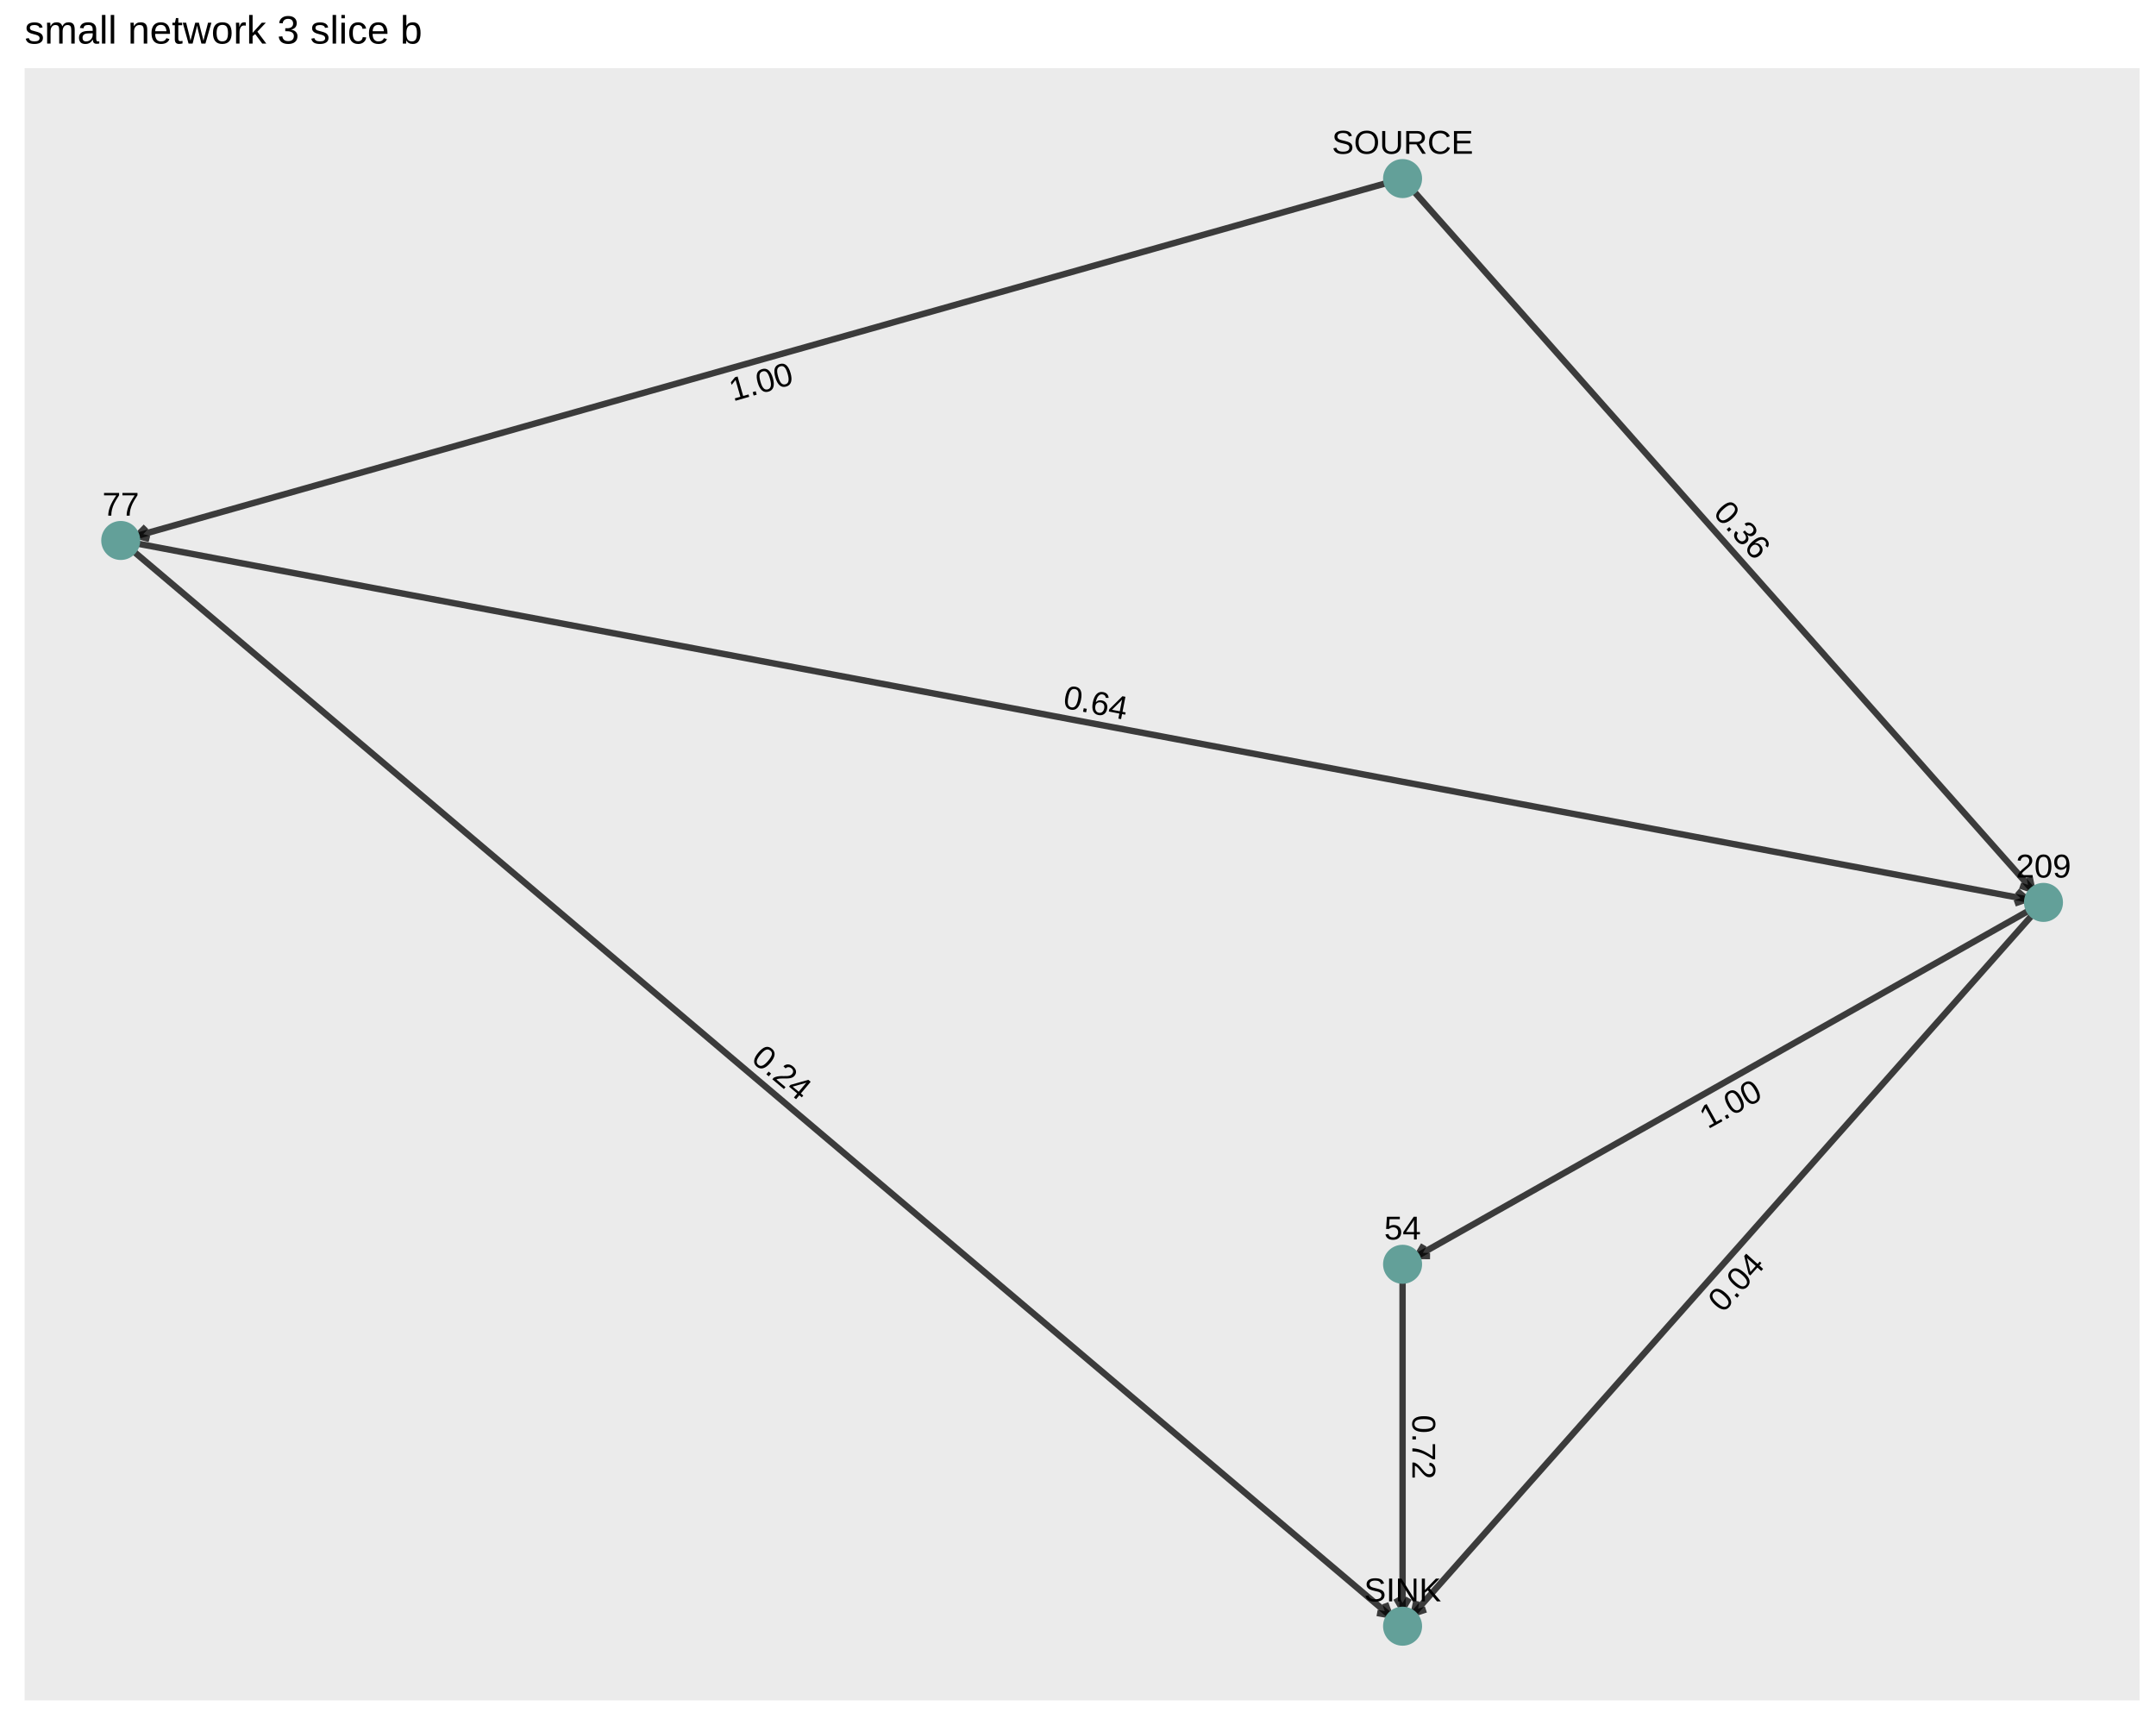
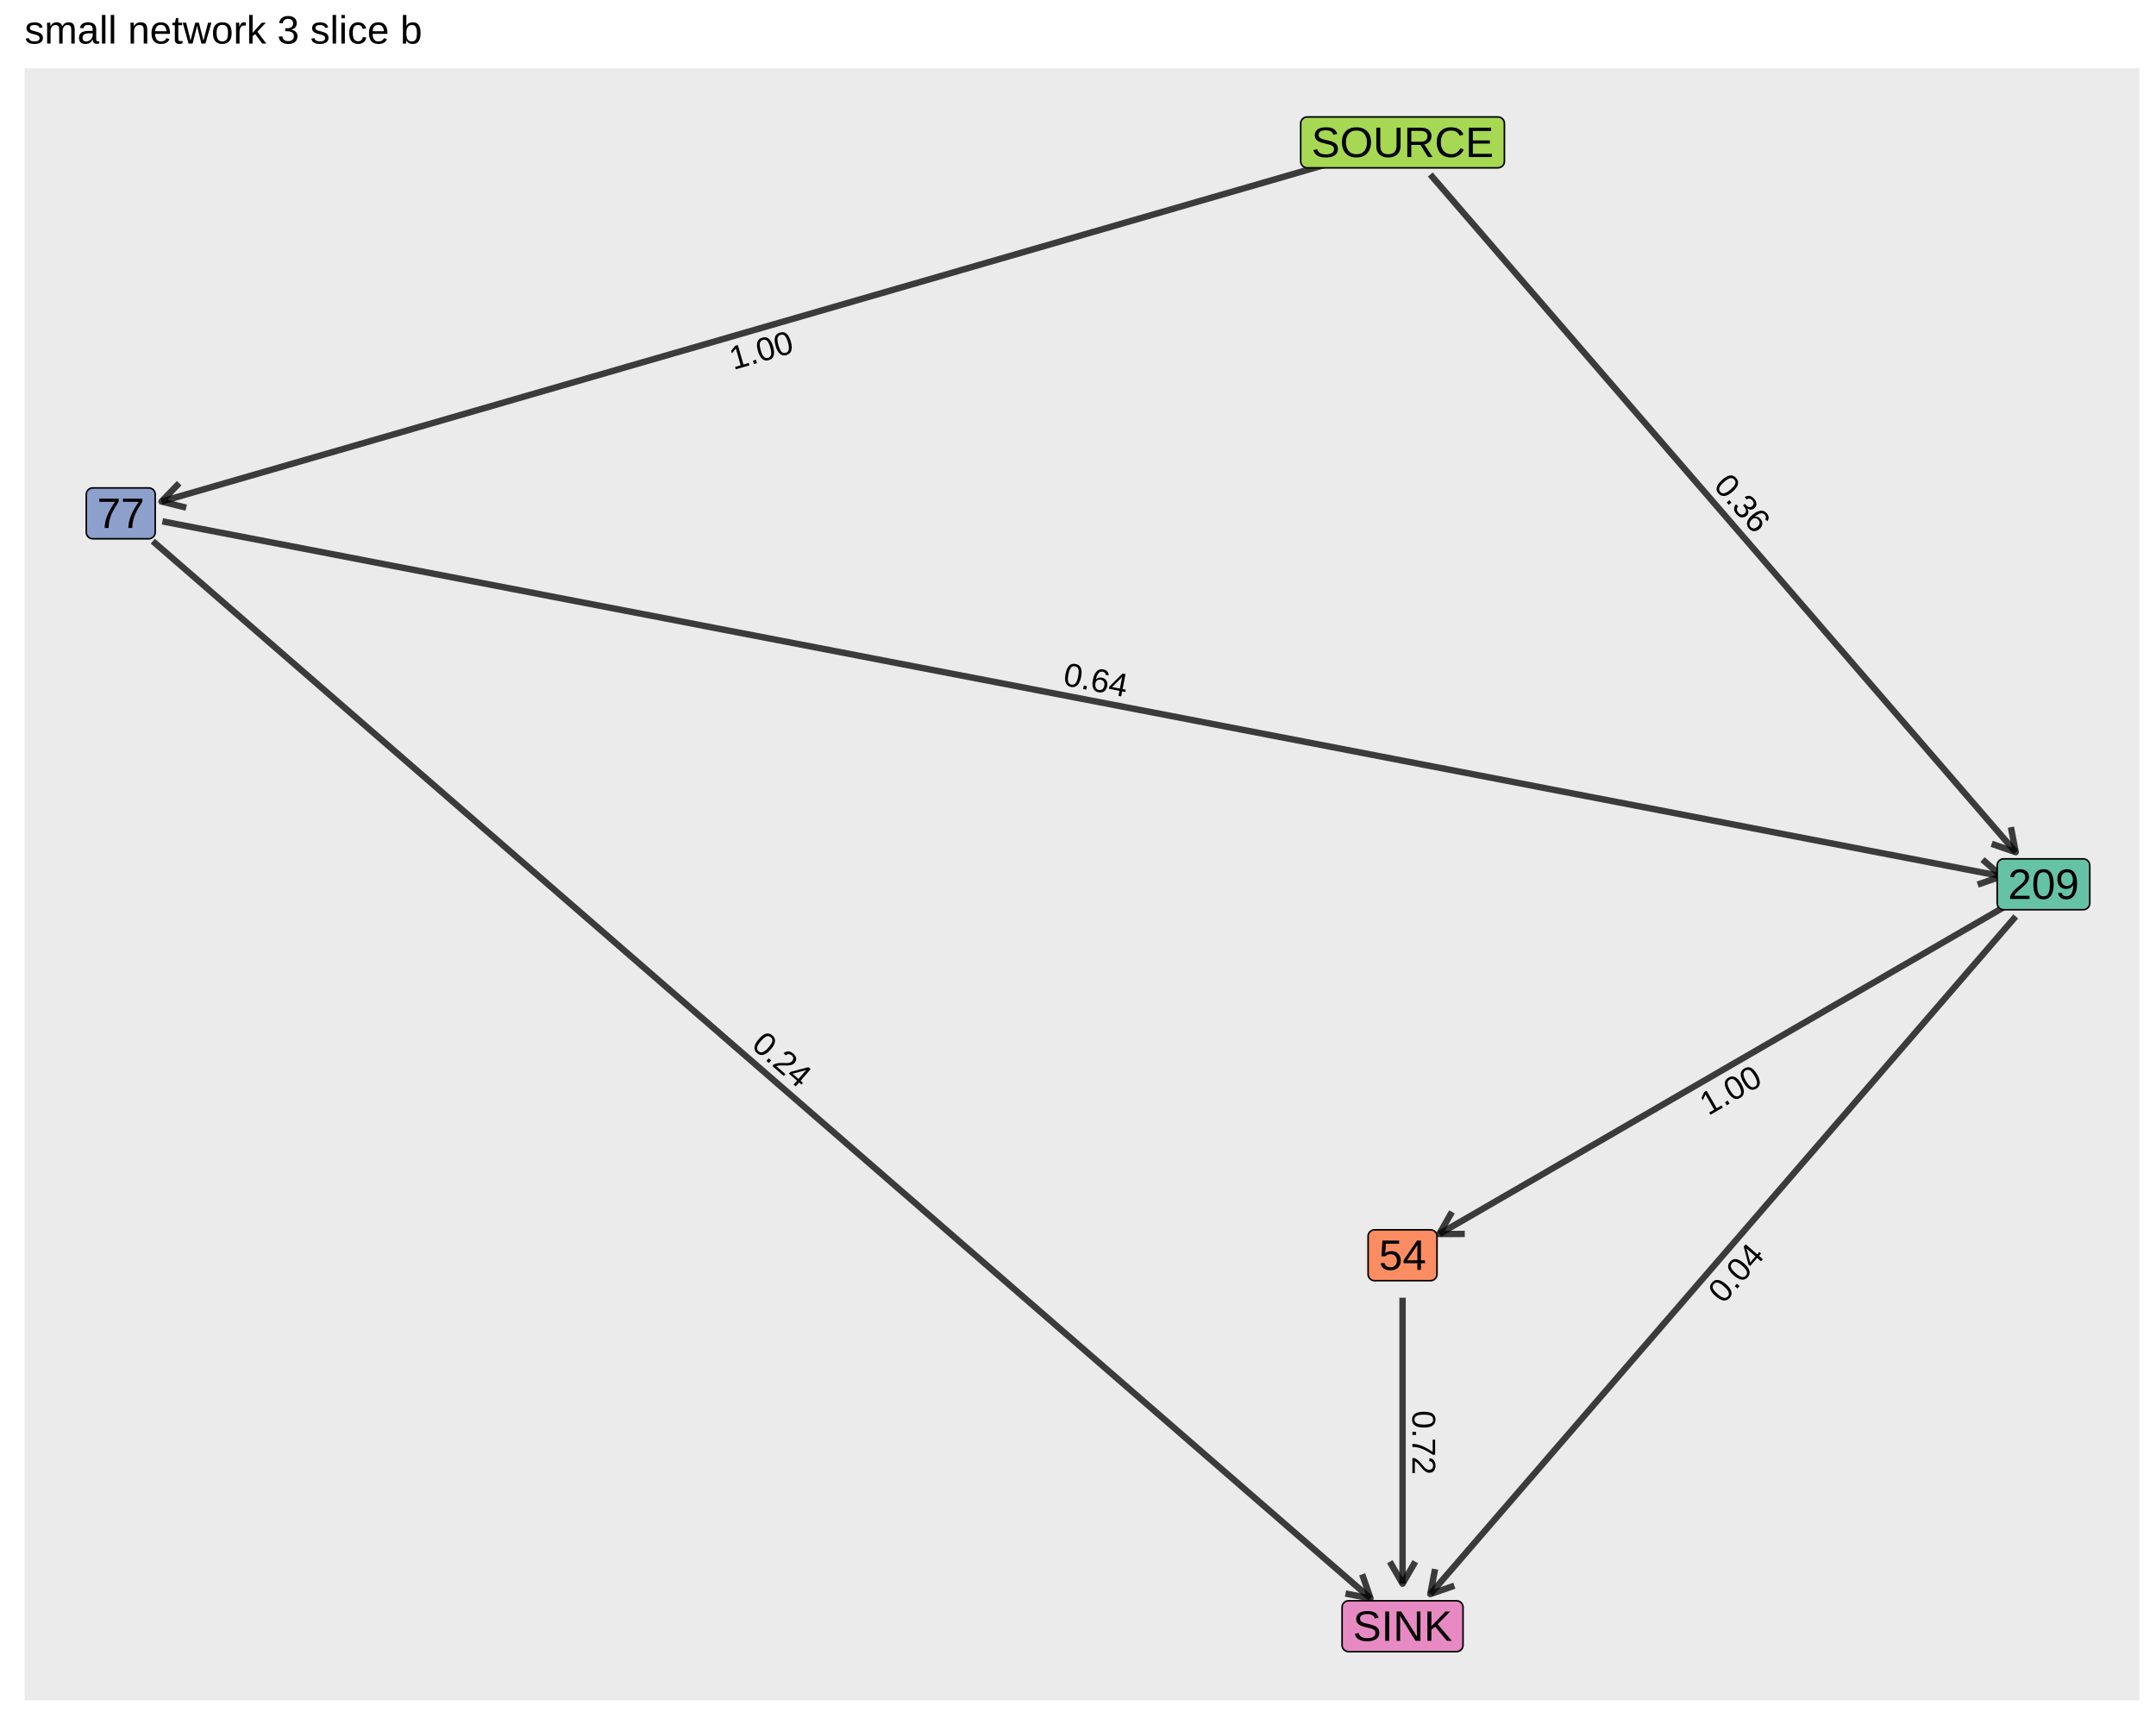
<svg xmlns="http://www.w3.org/2000/svg" viewBox="0 0 720.00 576.00">
  <defs>
    <style type="text/css">
    line, polyline, polygon, path, rect, circle {
      fill: none;
      stroke: #000000;
      stroke-linecap: round;
      stroke-linejoin: round;
      stroke-miterlimit: 10.00;
    }
  </style>
  </defs>
  <rect width="100%" height="100%" style="stroke: none; fill: #FFFFFF;" />
  <rect x="0.00" y="0.00" width="720.00" height="576.00" style="stroke-width: 1.07; stroke: #FFFFFF; fill: #FFFFFF;" />
  <defs>
    <clipPath id="cpOC4yMnw3MTQuNTJ8NTY3Ljc4fDIyLjc3">
      <rect x="8.22" y="22.77" width="706.30" height="545.01" />
    </clipPath>
  </defs>
  <rect x="8.22" y="22.77" width="706.30" height="545.01" style="stroke-width: 1.07; stroke: none; fill: #EBEBEB;" clip-path="url(#cpOC4yMnw3MTQuNTJ8NTY3Ljc4fDIyLjc3)" />
-   <polyline points="468.39,425.00 468.39,425.82 468.39,427.05 468.39,428.27 468.39,429.49 468.39,430.71 468.39,431.93 468.39,433.15 468.39,434.37 468.39,435.59 468.39,436.81 468.39,438.03 468.39,439.25 468.39,440.47 468.39,441.69 468.39,442.91 468.39,444.13 468.39,445.36 468.39,446.58 468.39,447.80 468.39,449.02 468.39,450.24 468.39,451.46 468.39,452.68 468.39,453.90 468.39,455.12 468.39,456.34 468.39,457.56 468.39,458.78 468.39,460.00 468.39,461.22 468.39,462.44 468.39,463.67 468.39,464.89 468.39,466.11 468.39,467.33 468.39,468.55 468.39,469.77 468.39,470.99 468.39,472.21 468.39,473.43 468.39,474.65 468.39,475.87 468.39,477.09 468.39,478.31 468.39,479.53 468.39,480.75 468.39,481.98 468.39,483.20 468.39,484.42 468.39,485.64 468.39,486.86 468.39,488.08 468.39,489.30 468.39,490.52 468.39,491.74 468.39,492.96 468.39,494.18 468.39,495.40 468.39,496.62 468.39,497.84 468.39,499.06 468.39,500.28 468.39,501.51 468.39,502.73 468.39,503.95 468.39,505.17 468.39,506.39 468.39,507.61 468.39,508.83 468.39,510.05 468.39,511.27 468.39,512.49 468.39,513.71 468.39,514.93 468.39,516.15 468.39,517.37 468.39,518.59 468.39,519.82 468.39,521.04 468.39,522.26 468.39,523.48 468.39,524.70 468.39,525.92 468.39,527.14 468.39,528.36 468.39,529.58 468.39,530.80 468.39,532.02 468.39,533.24 468.39,534.46 468.39,535.68 468.39,536.90 468.39,537.34 " style="stroke-width: 2.13; stroke: #000000; stroke-opacity: 0.75; stroke-linecap: butt;" clip-path="url(#cpOC4yMnw3MTQuNTJ8NTY3Ljc4fDIyLjc3)" />
-   <polyline points="466.26,533.66 468.39,537.34 470.51,533.66 " style="stroke-width: 2.13; stroke: #000000; stroke-opacity: 0.75; stroke-linecap: butt;" clip-path="url(#cpOC4yMnw3MTQuNTJ8NTY3Ljc4fDIyLjc3)" />
-   <polyline points="43.11,181.00 46.81,181.69 53.30,182.91 59.78,184.14 66.27,185.36 72.75,186.58 79.24,187.80 85.72,189.02 92.21,190.24 98.70,191.46 105.18,192.68 111.67,193.90 118.15,195.12 124.64,196.34 131.12,197.56 137.61,198.78 144.10,200.00 150.58,201.22 157.07,202.45 163.55,203.67 170.04,204.89 176.53,206.11 183.01,207.33 189.50,208.55 195.98,209.77 202.47,210.99 208.95,212.21 215.44,213.43 221.93,214.65 228.41,215.87 234.90,217.09 241.38,218.31 247.87,219.53 254.35,220.76 260.84,221.98 267.33,223.20 273.81,224.42 280.30,225.64 286.78,226.86 293.27,228.08 299.75,229.30 306.24,230.52 312.73,231.74 319.21,232.96 325.70,234.18 332.18,235.40 338.67,236.62 345.16,237.84 351.64,239.07 358.13,240.29 364.61,241.51 371.10,242.73 377.58,243.95 384.07,245.17 390.56,246.39 397.04,247.61 403.53,248.83 410.01,250.05 416.50,251.27 422.98,252.49 429.47,253.71 435.96,254.93 442.44,256.15 448.93,257.37 455.41,258.60 461.90,259.82 468.39,261.04 474.87,262.26 481.36,263.48 487.84,264.70 494.33,265.92 500.81,267.14 507.30,268.36 513.79,269.58 520.27,270.80 526.76,272.02 533.24,273.24 539.73,274.46 546.21,275.68 552.70,276.91 559.19,278.13 565.67,279.35 572.16,280.57 578.64,281.79 585.13,283.01 591.62,284.23 598.10,285.45 604.59,286.67 611.07,287.89 617.56,289.11 624.04,290.33 630.53,291.55 637.02,292.77 643.50,293.99 649.99,295.22 656.47,296.44 662.96,297.66 669.44,298.88 675.93,300.10 676.84,300.27 " style="stroke-width: 2.13; stroke: #000000; stroke-opacity: 0.75; stroke-linecap: butt;" clip-path="url(#cpOC4yMnw3MTQuNTJ8NTY3Ljc4fDIyLjc3)" />
-   <polyline points="672.83,301.68 676.84,300.27 673.62,297.50 " style="stroke-width: 2.13; stroke: #000000; stroke-opacity: 0.75; stroke-linecap: butt;" clip-path="url(#cpOC4yMnw3MTQuNTJ8NTY3Ljc4fDIyLjc3)" />
-   <polyline points="42.49,182.31 44.65,184.14 48.97,187.80 53.30,191.46 57.62,195.12 61.94,198.78 66.27,202.45 70.59,206.11 74.91,209.77 79.24,213.43 83.56,217.09 87.89,220.76 92.21,224.42 96.53,228.08 100.86,231.74 105.18,235.40 109.51,239.07 113.83,242.73 118.15,246.39 122.48,250.05 126.80,253.71 131.12,257.37 135.45,261.04 139.77,264.70 144.10,268.36 148.42,272.02 152.74,275.68 157.07,279.35 161.39,283.01 165.72,286.67 170.04,290.33 174.36,293.99 178.69,297.66 183.01,301.32 187.33,304.98 191.66,308.64 195.98,312.30 200.31,315.97 204.63,319.63 208.95,323.29 213.28,326.95 217.60,330.61 221.93,334.28 226.25,337.94 230.57,341.60 234.90,345.26 239.22,348.92 243.54,352.59 247.87,356.25 252.19,359.91 256.52,363.57 260.84,367.23 265.16,370.90 269.49,374.56 273.81,378.22 278.14,381.88 282.46,385.54 286.78,389.21 291.11,392.87 295.43,396.53 299.75,400.19 304.08,403.85 308.40,407.52 312.73,411.18 317.05,414.84 321.37,418.50 325.70,422.16 330.02,425.82 334.35,429.49 338.67,433.15 342.99,436.81 347.32,440.47 351.64,444.13 355.97,447.80 360.29,451.46 364.61,455.12 368.94,458.78 373.26,462.44 377.58,466.11 381.91,469.77 386.23,473.43 390.56,477.09 394.88,480.75 399.20,484.42 403.53,488.08 407.85,491.74 412.18,495.40 416.50,499.06 420.82,502.73 425.15,506.39 429.47,510.05 433.79,513.71 438.12,517.37 442.44,521.04 446.77,524.70 451.09,528.36 455.41,532.02 459.74,535.68 464.06,539.34 " style="stroke-width: 2.13; stroke: #000000; stroke-opacity: 0.75; stroke-linecap: butt;" clip-path="url(#cpOC4yMnw3MTQuNTJ8NTY3Ljc4fDIyLjc3)" />
-   <polyline points="459.88,538.59 464.06,539.34 462.62,535.34 " style="stroke-width: 2.13; stroke: #000000; stroke-opacity: 0.75; stroke-linecap: butt;" clip-path="url(#cpOC4yMnw3MTQuNTJ8NTY3Ljc4fDIyLjc3)" />
-   <polyline points="679.95,302.71 678.09,303.76 675.93,304.98 673.77,306.20 671.61,307.42 669.44,308.64 667.28,309.86 665.12,311.08 662.96,312.30 660.80,313.52 658.63,314.75 656.47,315.97 654.31,317.19 652.15,318.41 649.99,319.63 647.83,320.85 645.66,322.07 643.50,323.29 641.34,324.51 639.18,325.73 637.02,326.95 634.85,328.17 632.69,329.39 630.53,330.61 628.37,331.83 626.21,333.06 624.04,334.28 621.88,335.50 619.72,336.72 617.56,337.94 615.40,339.16 613.23,340.38 611.07,341.60 608.91,342.82 606.75,344.04 604.59,345.26 602.42,346.48 600.26,347.70 598.10,348.92 595.94,350.14 593.78,351.37 591.62,352.59 589.45,353.81 587.29,355.03 585.13,356.25 582.97,357.47 580.81,358.69 578.64,359.91 576.48,361.13 574.32,362.35 572.16,363.57 570.00,364.79 567.83,366.01 565.67,367.23 563.51,368.45 561.35,369.67 559.19,370.90 557.02,372.12 554.86,373.34 552.70,374.56 550.54,375.78 548.38,377.00 546.21,378.22 544.05,379.44 541.89,380.66 539.73,381.88 537.57,383.10 535.40,384.32 533.24,385.54 531.08,386.76 528.92,387.98 526.76,389.21 524.60,390.43 522.43,391.65 520.27,392.87 518.11,394.09 515.95,395.31 513.79,396.53 511.62,397.75 509.46,398.97 507.30,400.19 505.14,401.41 502.98,402.63 500.81,403.85 498.65,405.07 496.49,406.29 494.33,407.52 492.17,408.74 490.00,409.96 487.84,411.18 485.68,412.40 483.52,413.62 481.36,414.84 479.19,416.06 477.03,417.28 474.87,418.50 473.32,419.38 " style="stroke-width: 2.13; stroke: #000000; stroke-opacity: 0.75; stroke-linecap: butt;" clip-path="url(#cpOC4yMnw3MTQuNTJ8NTY3Ljc4fDIyLjc3)" />
-   <polyline points="475.48,415.71 473.32,419.38 477.57,419.42 " style="stroke-width: 2.13; stroke: #000000; stroke-opacity: 0.75; stroke-linecap: butt;" clip-path="url(#cpOC4yMnw3MTQuNTJ8NTY3Ljc4fDIyLjc3)" />
-   <polyline points="680.54,303.44 680.25,303.76 678.09,306.20 675.93,308.64 673.77,311.08 671.61,313.52 669.44,315.97 667.28,318.41 665.12,320.85 662.96,323.29 660.80,325.73 658.63,328.17 656.47,330.61 654.31,333.06 652.15,335.50 649.99,337.94 647.83,340.38 645.66,342.82 643.50,345.26 641.34,347.70 639.18,350.14 637.02,352.59 634.85,355.03 632.69,357.47 630.53,359.91 628.37,362.35 626.21,364.79 624.04,367.23 621.88,369.67 619.72,372.12 617.56,374.56 615.40,377.00 613.23,379.44 611.07,381.88 608.91,384.32 606.75,386.76 604.59,389.21 602.42,391.65 600.26,394.09 598.10,396.53 595.94,398.97 593.78,401.41 591.62,403.85 589.45,406.29 587.29,408.74 585.13,411.18 582.97,413.62 580.81,416.06 578.64,418.50 576.48,420.94 574.32,423.38 572.16,425.82 570.00,428.27 567.83,430.71 565.67,433.15 563.51,435.59 561.35,438.03 559.19,440.47 557.02,442.91 554.86,445.36 552.70,447.80 550.54,450.24 548.38,452.68 546.21,455.12 544.05,457.56 541.89,460.00 539.73,462.44 537.57,464.89 535.40,467.33 533.24,469.77 531.08,472.21 528.92,474.65 526.76,477.09 524.60,479.53 522.43,481.98 520.27,484.42 518.11,486.86 515.95,489.30 513.79,491.74 511.62,494.18 509.46,496.62 507.30,499.06 505.14,501.51 502.98,503.95 500.81,506.39 498.65,508.83 496.49,511.27 494.33,513.71 492.17,516.15 490.00,518.59 487.84,521.04 485.68,523.48 483.52,525.92 481.36,528.36 479.19,530.80 477.03,533.24 474.87,535.68 472.71,538.13 472.14,538.76 " style="stroke-width: 2.13; stroke: #000000; stroke-opacity: 0.75; stroke-linecap: butt;" clip-path="url(#cpOC4yMnw3MTQuNTJ8NTY3Ljc4fDIyLjc3)" />
-   <polyline points="472.99,534.60 472.14,538.76 476.18,537.42 " style="stroke-width: 2.13; stroke: #000000; stroke-opacity: 0.75; stroke-linecap: butt;" clip-path="url(#cpOC4yMnw3MTQuNTJ8NTY3Ljc4fDIyLjc3)" />
-   <polyline points="465.66,60.40 464.06,60.85 459.74,62.07 455.41,63.29 451.09,64.51 446.77,65.73 442.44,66.95 438.12,68.17 433.79,69.39 429.47,70.61 425.15,71.84 420.82,73.06 416.50,74.28 412.18,75.50 407.85,76.72 403.53,77.94 399.20,79.16 394.88,80.38 390.56,81.60 386.23,82.82 381.91,84.04 377.58,85.26 373.26,86.48 368.94,87.70 364.61,88.92 360.29,90.15 355.97,91.37 351.64,92.59 347.32,93.81 342.99,95.03 338.67,96.25 334.35,97.47 330.02,98.69 325.70,99.91 321.37,101.13 317.05,102.35 312.73,103.57 308.40,104.79 304.08,106.01 299.75,107.23 295.43,108.46 291.11,109.68 286.78,110.90 282.46,112.12 278.14,113.34 273.81,114.56 269.49,115.78 265.16,117.00 260.84,118.22 256.52,119.44 252.19,120.66 247.87,121.88 243.54,123.10 239.22,124.32 234.90,125.54 230.57,126.76 226.25,127.99 221.93,129.21 217.60,130.43 213.28,131.65 208.95,132.87 204.63,134.09 200.31,135.31 195.98,136.53 191.66,137.75 187.33,138.97 183.01,140.19 178.69,141.41 174.36,142.63 170.04,143.85 165.72,145.07 161.39,146.30 157.07,147.52 152.74,148.74 148.42,149.96 144.10,151.18 139.77,152.40 135.45,153.62 131.12,154.84 126.80,156.06 122.48,157.28 118.15,158.50 113.83,159.72 109.51,160.94 105.18,162.16 100.86,163.38 96.53,164.61 92.21,165.83 87.89,167.05 83.56,168.27 79.24,169.49 74.91,170.71 70.59,171.93 66.27,173.15 61.94,174.37 57.62,175.59 53.30,176.81 48.97,178.03 45.78,178.93 " style="stroke-width: 2.13; stroke: #000000; stroke-opacity: 0.75; stroke-linecap: butt;" clip-path="url(#cpOC4yMnw3MTQuNTJ8NTY3Ljc4fDIyLjc3)" />
-   <polyline points="48.75,175.89 45.78,178.93 49.90,179.98 " style="stroke-width: 2.13; stroke: #000000; stroke-opacity: 0.75; stroke-linecap: butt;" clip-path="url(#cpOC4yMnw3MTQuNTJ8NTY3Ljc4fDIyLjc3)" />
-   <polyline points="470.26,61.75 470.55,62.07 472.71,64.51 474.87,66.95 477.03,69.39 479.19,71.84 481.36,74.28 483.52,76.72 485.68,79.16 487.84,81.60 490.00,84.04 492.17,86.48 494.33,88.92 496.49,91.37 498.65,93.81 500.81,96.25 502.98,98.69 505.14,101.13 507.30,103.57 509.46,106.01 511.62,108.46 513.79,110.90 515.95,113.34 518.11,115.78 520.27,118.22 522.43,120.66 524.60,123.10 526.76,125.54 528.92,127.99 531.08,130.43 533.24,132.87 535.40,135.31 537.57,137.75 539.73,140.19 541.89,142.63 544.05,145.07 546.21,147.52 548.38,149.96 550.54,152.40 552.70,154.84 554.86,157.28 557.02,159.72 559.19,162.16 561.35,164.61 563.51,167.05 565.67,169.49 567.83,171.93 570.00,174.37 572.16,176.81 574.32,179.25 576.48,181.69 578.64,184.14 580.81,186.58 582.97,189.02 585.13,191.46 587.29,193.90 589.45,196.34 591.62,198.78 593.78,201.22 595.94,203.67 598.10,206.11 600.26,208.55 602.42,210.99 604.59,213.43 606.75,215.87 608.91,218.31 611.07,220.76 613.23,223.20 615.40,225.64 617.56,228.08 619.72,230.52 621.88,232.96 624.04,235.40 626.21,237.84 628.37,240.29 630.53,242.73 632.69,245.17 634.85,247.61 637.02,250.05 639.18,252.49 641.34,254.93 643.50,257.37 645.66,259.82 647.83,262.26 649.99,264.70 652.15,267.14 654.31,269.58 656.47,272.02 658.63,274.46 660.80,276.91 662.96,279.35 665.12,281.79 667.28,284.23 669.44,286.67 671.61,289.11 673.77,291.55 675.93,293.99 678.09,296.44 678.66,297.07 " style="stroke-width: 2.13; stroke: #000000; stroke-opacity: 0.75; stroke-linecap: butt;" clip-path="url(#cpOC4yMnw3MTQuNTJ8NTY3Ljc4fDIyLjc3)" />
-   <polyline points="674.62,295.73 678.66,297.07 677.81,292.91 " style="stroke-width: 2.13; stroke: #000000; stroke-opacity: 0.75; stroke-linecap: butt;" clip-path="url(#cpOC4yMnw3MTQuNTJ8NTY3Ljc4fDIyLjc3)" />
+   <polyline points="468.39,433.32 468.39,434.16 468.39,435.41 468.39,436.66 468.39,437.91 468.39,439.16 468.39,440.41 468.39,441.66 468.39,442.91 468.39,444.17 468.39,445.42 468.39,446.67 468.39,447.92 468.39,449.17 468.39,450.42 468.39,451.67 468.39,452.92 468.39,454.17 468.39,455.43 468.39,456.68 468.39,457.93 468.39,459.18 468.39,460.43 468.39,461.68 468.39,462.93 468.39,464.18 468.39,465.44 468.39,466.69 468.39,467.94 468.39,469.19 468.39,470.44 468.39,471.69 468.39,472.94 468.39,474.19 468.39,475.44 468.39,476.70 468.39,477.95 468.39,479.20 468.39,480.45 468.39,481.70 468.39,482.95 468.39,484.20 468.39,485.45 468.39,486.71 468.39,487.96 468.39,489.21 468.39,490.46 468.39,491.71 468.39,492.96 468.39,494.21 468.39,495.46 468.39,496.71 468.39,497.97 468.39,499.22 468.39,500.47 468.39,501.72 468.39,502.97 468.39,504.22 468.39,505.47 468.39,506.72 468.39,507.97 468.39,509.23 468.39,510.48 468.39,511.73 468.39,512.98 468.39,514.23 468.39,515.48 468.39,516.73 468.39,517.98 468.39,519.24 468.39,520.49 468.39,521.74 468.39,522.99 468.39,524.24 468.39,525.49 468.39,526.74 468.39,527.99 468.39,528.83 " style="stroke-width: 2.13; stroke: #000000; stroke-opacity: 0.75; stroke-linecap: butt;" clip-path="url(#cpOC4yMnw3MTQuNTJ8NTY3Ljc4fDIyLjc3)" />
+   <polyline points="464.13,521.47 468.39,528.83 472.64,521.47 " style="stroke-width: 2.13; stroke: #000000; stroke-opacity: 0.75; stroke-linecap: butt;" clip-path="url(#cpOC4yMnw3MTQuNTJ8NTY3Ljc4fDIyLjc3)" />
+   <polyline points="54.24,174.09 59.78,175.16 66.27,176.42 72.75,177.67 79.24,178.92 85.72,180.17 92.21,181.42 98.70,182.67 105.18,183.92 111.67,185.17 118.15,186.42 124.64,187.68 131.12,188.93 137.61,190.18 144.10,191.43 150.58,192.68 157.07,193.93 163.55,195.18 170.04,196.43 176.53,197.68 183.01,198.94 189.50,200.19 195.98,201.44 202.47,202.69 208.95,203.94 215.44,205.19 221.93,206.44 228.41,207.69 234.90,208.95 241.38,210.20 247.87,211.45 254.35,212.70 260.84,213.95 267.33,215.20 273.81,216.45 280.30,217.70 286.78,218.95 293.27,220.21 299.75,221.46 306.24,222.71 312.73,223.96 319.21,225.21 325.70,226.46 332.18,227.71 338.67,228.96 345.16,230.22 351.64,231.47 358.13,232.72 364.61,233.97 371.10,235.22 377.58,236.47 384.07,237.72 390.56,238.97 397.04,240.22 403.53,241.48 410.01,242.73 416.50,243.98 422.98,245.23 429.47,246.48 435.96,247.73 442.44,248.98 448.93,250.23 455.41,251.49 461.90,252.74 468.39,253.99 474.87,255.24 481.36,256.49 487.84,257.74 494.33,258.99 500.81,260.24 507.30,261.49 513.79,262.75 520.27,264.00 526.76,265.25 533.24,266.50 539.73,267.75 546.21,269.00 552.70,270.25 559.19,271.50 565.67,272.76 572.16,274.01 578.64,275.26 585.13,276.51 591.62,277.76 598.10,279.01 604.59,280.26 611.07,281.51 617.56,282.76 624.04,284.02 630.53,285.27 637.02,286.52 643.50,287.77 649.99,289.02 656.47,290.27 662.96,291.52 668.50,292.59 " style="stroke-width: 2.13; stroke: #000000; stroke-opacity: 0.75; stroke-linecap: butt;" clip-path="url(#cpOC4yMnw3MTQuNTJ8NTY3Ljc4fDIyLjc3)" />
+   <polyline points="660.46,295.37 668.50,292.59 662.07,287.02 " style="stroke-width: 2.13; stroke: #000000; stroke-opacity: 0.75; stroke-linecap: butt;" clip-path="url(#cpOC4yMnw3MTQuNTJ8NTY3Ljc4fDIyLjc3)" />
+   <polyline points="51.03,180.70 53.30,182.67 57.62,186.42 61.94,190.18 66.27,193.93 70.59,197.68 74.91,201.44 79.24,205.19 83.56,208.95 87.89,212.70 92.21,216.45 96.53,220.21 100.86,223.96 105.18,227.71 109.51,231.47 113.83,235.22 118.15,238.97 122.48,242.73 126.80,246.48 131.12,250.23 135.45,253.99 139.77,257.74 144.10,261.49 148.42,265.25 152.74,269.00 157.07,272.76 161.39,276.51 165.72,280.26 170.04,284.02 174.36,287.77 178.69,291.52 183.01,295.28 187.33,299.03 191.66,302.78 195.98,306.54 200.31,310.29 204.63,314.04 208.95,317.80 213.28,321.55 217.60,325.30 221.93,329.06 226.25,332.81 230.57,336.56 234.90,340.32 239.22,344.07 243.54,347.83 247.87,351.58 252.19,355.33 256.52,359.09 260.84,362.84 265.16,366.59 269.49,370.35 273.81,374.10 278.14,377.85 282.46,381.61 286.78,385.36 291.11,389.11 295.43,392.87 299.75,396.62 304.08,400.37 308.40,404.13 312.73,407.88 317.05,411.63 321.37,415.39 325.70,419.14 330.02,422.90 334.35,426.65 338.67,430.40 342.99,434.16 347.32,437.91 351.64,441.66 355.97,445.42 360.29,449.17 364.61,452.92 368.94,456.68 373.26,460.43 377.58,464.18 381.91,467.94 386.23,471.69 390.56,475.44 394.88,479.20 399.20,482.95 403.53,486.71 407.85,490.46 412.18,494.21 416.50,497.97 420.82,501.72 425.15,505.47 429.47,509.23 433.79,512.98 438.12,516.73 442.44,520.49 446.77,524.24 451.09,527.99 455.41,531.75 457.68,533.72 " style="stroke-width: 2.13; stroke: #000000; stroke-opacity: 0.75; stroke-linecap: butt;" clip-path="url(#cpOC4yMnw3MTQuNTJ8NTY3Ljc4fDIyLjc3)" />
+   <polyline points="449.33,532.10 457.68,533.72 454.91,525.68 " style="stroke-width: 2.13; stroke: #000000; stroke-opacity: 0.75; stroke-linecap: butt;" clip-path="url(#cpOC4yMnw3MTQuNTJ8NTY3Ljc4fDIyLjc3)" />
+   <polyline points="670.15,302.38 669.44,302.78 667.28,304.03 665.12,305.29 662.96,306.54 660.80,307.79 658.63,309.04 656.47,310.29 654.31,311.54 652.15,312.79 649.99,314.04 647.83,315.29 645.66,316.55 643.50,317.80 641.34,319.05 639.18,320.30 637.02,321.55 634.85,322.80 632.69,324.05 630.53,325.30 628.37,326.56 626.21,327.81 624.04,329.06 621.88,330.31 619.72,331.56 617.56,332.81 615.40,334.06 613.23,335.31 611.07,336.56 608.91,337.82 606.75,339.07 604.59,340.32 602.42,341.57 600.26,342.82 598.10,344.07 595.94,345.32 593.78,346.57 591.62,347.83 589.45,349.08 587.29,350.33 585.13,351.58 582.97,352.83 580.81,354.08 578.64,355.33 576.48,356.58 574.32,357.83 572.16,359.09 570.00,360.34 567.83,361.59 565.67,362.84 563.51,364.09 561.35,365.34 559.19,366.59 557.02,367.84 554.86,369.10 552.70,370.35 550.54,371.60 548.38,372.85 546.21,374.10 544.05,375.35 541.89,376.60 539.73,377.85 537.57,379.10 535.40,380.36 533.24,381.61 531.08,382.86 528.92,384.11 526.76,385.36 524.60,386.61 522.43,387.86 520.27,389.11 518.11,390.36 515.95,391.62 513.79,392.87 511.62,394.12 509.46,395.37 507.30,396.62 505.14,397.87 502.98,399.12 500.81,400.37 498.65,401.63 496.49,402.88 494.33,404.13 492.17,405.38 490.00,406.63 487.84,407.88 485.68,409.13 483.52,410.38 481.36,411.63 480.65,412.04 " style="stroke-width: 2.13; stroke: #000000; stroke-opacity: 0.75; stroke-linecap: butt;" clip-path="url(#cpOC4yMnw3MTQuNTJ8NTY3Ljc4fDIyLjc3)" />
+   <polyline points="484.90,404.67 480.65,412.04 489.16,412.03 " style="stroke-width: 2.13; stroke: #000000; stroke-opacity: 0.75; stroke-linecap: butt;" clip-path="url(#cpOC4yMnw3MTQuNTJ8NTY3Ljc4fDIyLjc3)" />
+   <polyline points="673.15,306.00 671.61,307.79 669.44,310.29 667.28,312.79 665.12,315.29 662.96,317.80 660.80,320.30 658.63,322.80 656.47,325.30 654.31,327.81 652.15,330.31 649.99,332.81 647.83,335.31 645.66,337.82 643.50,340.32 641.34,342.82 639.18,345.32 637.02,347.83 634.85,350.33 632.69,352.83 630.53,355.33 628.37,357.83 626.21,360.34 624.04,362.84 621.88,365.34 619.72,367.84 617.56,370.35 615.40,372.85 613.23,375.35 611.07,377.85 608.91,380.36 606.75,382.86 604.59,385.36 602.42,387.86 600.26,390.36 598.10,392.87 595.94,395.37 593.78,397.87 591.62,400.37 589.45,402.88 587.29,405.38 585.13,407.88 582.97,410.38 580.81,412.89 578.64,415.39 576.48,417.89 574.32,420.39 572.16,422.90 570.00,425.40 567.83,427.90 565.67,430.40 563.51,432.90 561.35,435.41 559.19,437.91 557.02,440.41 554.86,442.91 552.70,445.42 550.54,447.92 548.38,450.42 546.21,452.92 544.05,455.43 541.89,457.93 539.73,460.43 537.57,462.93 535.40,465.44 533.24,467.94 531.08,470.44 528.92,472.94 526.76,475.44 524.60,477.95 522.43,480.45 520.27,482.95 518.11,485.45 515.95,487.96 513.79,490.46 511.62,492.96 509.46,495.46 507.30,497.97 505.14,500.47 502.98,502.97 500.81,505.47 498.65,507.97 496.49,510.48 494.33,512.98 492.17,515.48 490.00,517.98 487.84,520.49 485.68,522.99 483.52,525.49 481.36,527.99 479.19,530.50 477.65,532.28 " style="stroke-width: 2.13; stroke: #000000; stroke-opacity: 0.75; stroke-linecap: butt;" clip-path="url(#cpOC4yMnw3MTQuNTJ8NTY3Ljc4fDIyLjc3)" />
+   <polyline points="479.25,523.93 477.65,532.28 485.68,529.49 " style="stroke-width: 2.13; stroke: #000000; stroke-opacity: 0.75; stroke-linecap: butt;" clip-path="url(#cpOC4yMnw3MTQuNTJ8NTY3Ljc4fDIyLjc3)" />
+   <polyline points="454.77,51.48 451.09,52.55 446.77,53.80 442.44,55.05 438.12,56.30 433.79,57.55 429.47,58.81 425.15,60.06 420.82,61.31 416.50,62.56 412.18,63.81 407.85,65.06 403.53,66.31 399.20,67.56 394.88,68.81 390.56,70.07 386.23,71.32 381.91,72.57 377.58,73.82 373.26,75.07 368.94,76.32 364.61,77.57 360.29,78.82 355.97,80.07 351.64,81.33 347.32,82.58 342.99,83.83 338.67,85.08 334.35,86.33 330.02,87.58 325.70,88.83 321.37,90.08 317.05,91.34 312.73,92.59 308.40,93.84 304.08,95.09 299.75,96.34 295.43,97.59 291.11,98.84 286.78,100.09 282.46,101.34 278.14,102.60 273.81,103.85 269.49,105.10 265.16,106.35 260.84,107.60 256.52,108.85 252.19,110.10 247.87,111.35 243.54,112.61 239.22,113.86 234.90,115.11 230.57,116.36 226.25,117.61 221.93,118.86 217.60,120.11 213.28,121.36 208.95,122.61 204.63,123.87 200.31,125.12 195.98,126.37 191.66,127.62 187.33,128.87 183.01,130.12 178.69,131.37 174.36,132.62 170.04,133.88 165.72,135.13 161.39,136.38 157.07,137.63 152.74,138.88 148.42,140.13 144.10,141.38 139.77,142.63 135.45,143.88 131.12,145.14 126.80,146.39 122.48,147.64 118.15,148.89 113.83,150.14 109.51,151.39 105.18,152.64 100.86,153.89 96.53,155.15 92.21,156.40 87.89,157.65 83.56,158.90 79.24,160.15 74.91,161.40 70.59,162.65 66.27,163.90 61.94,165.15 57.62,166.41 53.94,167.47 " style="stroke-width: 2.13; stroke: #000000; stroke-opacity: 0.75; stroke-linecap: butt;" clip-path="url(#cpOC4yMnw3MTQuNTJ8NTY3Ljc4fDIyLjc3)" />
+   <polyline points="59.83,161.34 53.94,167.47 62.19,169.51 " style="stroke-width: 2.13; stroke: #000000; stroke-opacity: 0.75; stroke-linecap: butt;" clip-path="url(#cpOC4yMnw3MTQuNTJ8NTY3Ljc4fDIyLjc3)" />
+   <polyline points="477.65,58.27 479.19,60.06 481.36,62.56 483.52,65.06 485.68,67.56 487.84,70.07 490.00,72.57 492.17,75.07 494.33,77.57 496.49,80.07 498.65,82.58 500.81,85.08 502.98,87.58 505.14,90.08 507.30,92.59 509.46,95.09 511.62,97.59 513.79,100.09 515.95,102.60 518.11,105.10 520.27,107.60 522.43,110.10 524.60,112.61 526.76,115.11 528.92,117.61 531.08,120.11 533.24,122.61 535.40,125.12 537.57,127.62 539.73,130.12 541.89,132.62 544.05,135.13 546.21,137.63 548.38,140.13 550.54,142.63 552.70,145.14 554.86,147.64 557.02,150.14 559.19,152.64 561.35,155.15 563.51,157.65 565.67,160.15 567.83,162.65 570.00,165.15 572.16,167.66 574.32,170.16 576.48,172.66 578.64,175.16 580.81,177.67 582.97,180.17 585.13,182.67 587.29,185.17 589.45,187.68 591.62,190.18 593.78,192.68 595.94,195.18 598.10,197.68 600.26,200.19 602.42,202.69 604.59,205.19 606.75,207.69 608.91,210.20 611.07,212.70 613.23,215.20 615.40,217.70 617.56,220.21 619.72,222.71 621.88,225.21 624.04,227.71 626.21,230.22 628.37,232.72 630.53,235.22 632.69,237.72 634.85,240.22 637.02,242.73 639.18,245.23 641.34,247.73 643.50,250.23 645.66,252.74 647.83,255.24 649.99,257.74 652.15,260.24 654.31,262.75 656.47,265.25 658.63,267.75 660.80,270.25 662.96,272.76 665.12,275.26 667.28,277.76 669.44,280.26 671.61,282.76 673.15,284.55 " style="stroke-width: 2.13; stroke: #000000; stroke-opacity: 0.75; stroke-linecap: butt;" clip-path="url(#cpOC4yMnw3MTQuNTJ8NTY3Ljc4fDIyLjc3)" />
+   <polyline points="665.12,281.76 673.15,284.55 671.55,276.20 " style="stroke-width: 2.13; stroke: #000000; stroke-opacity: 0.75; stroke-linecap: butt;" clip-path="url(#cpOC4yMnw3MTQuNTJ8NTY3Ljc4fDIyLjc3)" />
  <g clip-path="url(#cpOC4yMnw3MTQuNTJ8NTY3Ljc4fDIyLjc3)">
-     <text transform="translate(471.67,472.45) rotate(-270)" style="font-size: 11.04px; font-family: Liberation Sans;" textLength="21.48px" lengthAdjust="spacingAndGlyphs">0.72</text>
+     <text transform="translate(471.67,470.96) rotate(-270)" style="font-size: 11.04px; font-family: Liberation Sans;" textLength="21.48px" lengthAdjust="spacingAndGlyphs">0.72</text>
  </g>
  <g clip-path="url(#cpOC4yMnw3MTQuNTJ8NTY3Ljc4fDIyLjc3)">
-     <text transform="translate(354.66,236.29) rotate(-349)" style="font-size: 11.04px; font-family: Liberation Sans;" textLength="21.48px" lengthAdjust="spacingAndGlyphs">0.64</text>
+     <text transform="translate(354.69,228.70) rotate(-349)" style="font-size: 11.04px; font-family: Liberation Sans;" textLength="21.48px" lengthAdjust="spacingAndGlyphs">0.64</text>
  </g>
  <g clip-path="url(#cpOC4yMnw3MTQuNTJ8NTY3Ljc4fDIyLjc3)">
-     <text transform="translate(250.45,354.12) rotate(-320)" style="font-size: 11.04px; font-family: Liberation Sans;" textLength="21.48px" lengthAdjust="spacingAndGlyphs">0.24</text>
+     <text transform="translate(250.56,349.56) rotate(-319)" style="font-size: 11.04px; font-family: Liberation Sans;" textLength="21.48px" lengthAdjust="spacingAndGlyphs">0.24</text>
  </g>
  <g clip-path="url(#cpOC4yMnw3MTQuNTJ8NTY3Ljc4fDIyLjc3)">
-     <text transform="translate(570.32,377.11) rotate(-389)" style="font-size: 11.04px; font-family: Liberation Sans;" textLength="21.48px" lengthAdjust="spacingAndGlyphs">1.00</text>
+     <text transform="translate(570.47,372.64) rotate(-390)" style="font-size: 11.04px; font-family: Liberation Sans;" textLength="21.48px" lengthAdjust="spacingAndGlyphs">1.00</text>
  </g>
  <g clip-path="url(#cpOC4yMnw3MTQuNTJ8NTY3Ljc4fDIyLjc3)">
-     <text transform="translate(575.35,438.64) rotate(-408)" style="font-size: 11.04px; font-family: Liberation Sans;" textLength="21.48px" lengthAdjust="spacingAndGlyphs">0.04</text>
+     <text transform="translate(575.53,435.64) rotate(-409)" style="font-size: 11.04px; font-family: Liberation Sans;" textLength="21.48px" lengthAdjust="spacingAndGlyphs">0.04</text>
  </g>
  <g clip-path="url(#cpOC4yMnw3MTQuNTJ8NTY3Ljc4fDIyLjc3)">
-     <text transform="translate(244.81,134.05) rotate(-376)" style="font-size: 11.04px; font-family: Liberation Sans;" textLength="21.48px" lengthAdjust="spacingAndGlyphs">1.00</text>
+     <text transform="translate(244.90,123.54) rotate(-376)" style="font-size: 11.04px; font-family: Liberation Sans;" textLength="21.48px" lengthAdjust="spacingAndGlyphs">1.00</text>
  </g>
  <g clip-path="url(#cpOC4yMnw3MTQuNTJ8NTY3Ljc4fDIyLjc3)">
-     <text transform="translate(571.82,171.47) rotate(-312)" style="font-size: 11.04px; font-family: Liberation Sans;" textLength="21.48px" lengthAdjust="spacingAndGlyphs">0.36</text>
+     <text transform="translate(571.95,162.38) rotate(-311)" style="font-size: 11.04px; font-family: Liberation Sans;" textLength="21.48px" lengthAdjust="spacingAndGlyphs">0.36</text>
  </g>
-   <circle cx="468.39" cy="422.16" r="4.62pt" style="stroke-width: 0.71; stroke: #63A099; fill: #63A099;" clip-path="url(#cpOC4yMnw3MTQuNTJ8NTY3Ljc4fDIyLjc3)" />
-   <circle cx="40.32" cy="180.47" r="4.62pt" style="stroke-width: 0.71; stroke: #63A099; fill: #63A099;" clip-path="url(#cpOC4yMnw3MTQuNTJ8NTY3Ljc4fDIyLjc3)" />
-   <circle cx="682.42" cy="301.32" r="4.62pt" style="stroke-width: 0.71; stroke: #63A099; fill: #63A099;" clip-path="url(#cpOC4yMnw3MTQuNTJ8NTY3Ljc4fDIyLjc3)" />
-   <circle cx="468.39" cy="59.63" r="4.62pt" style="stroke-width: 0.71; stroke: #63A099; fill: #63A099;" clip-path="url(#cpOC4yMnw3MTQuNTJ8NTY3Ljc4fDIyLjc3)" />
-   <circle cx="468.39" cy="543.01" r="4.62pt" style="stroke-width: 0.71; stroke: #63A099; fill: #63A099;" clip-path="url(#cpOC4yMnw3MTQuNTJ8NTY3Ljc4fDIyLjc3)" />
+   <polygon points="459.04,427.63 477.73,427.63 477.64,427.63 477.99,427.62 478.33,427.55 478.66,427.42 478.96,427.25 479.23,427.03 479.46,426.77 479.64,426.48 479.78,426.16 479.86,425.82 479.89,425.47 479.89,425.47 479.89,412.81 479.89,412.81 479.86,412.46 479.78,412.13 479.64,411.81 479.46,411.51 479.23,411.25 478.96,411.03 478.66,410.86 478.33,410.74 477.99,410.67 477.73,410.65 459.04,410.65 459.30,410.67 458.95,410.65 458.61,410.69 458.27,410.79 457.96,410.94 457.67,411.14 457.42,411.38 457.21,411.66 457.05,411.96 456.94,412.29 456.89,412.64 456.88,412.81 456.88,425.47 456.89,425.30 456.89,425.65 456.94,425.99 457.05,426.32 457.21,426.63 457.42,426.90 457.67,427.15 457.96,427.34 458.27,427.49 458.61,427.59 458.95,427.63 " style="stroke-width: 0.53; fill: #FC8D62;" clip-path="url(#cpOC4yMnw3MTQuNTJ8NTY3Ljc4fDIyLjc3)" />
  <g clip-path="url(#cpOC4yMnw3MTQuNTJ8NTY3Ljc4fDIyLjc3)">
-     <text x="462.24" y="413.88" style="font-size: 11.04px; font-family: Liberation Sans;" textLength="12.28px" lengthAdjust="spacingAndGlyphs">54</text>
+     <text x="460.48" y="424.03" style="font-size: 14.23px; font-family: Liberation Sans;" textLength="15.81px" lengthAdjust="spacingAndGlyphs">54</text>
  </g>
+   <polygon points="30.98,179.90 49.67,179.90 49.58,179.90 49.93,179.89 50.27,179.82 50.60,179.69 50.90,179.52 51.17,179.30 51.40,179.04 51.58,178.74 51.72,178.42 51.80,178.09 51.83,177.74 51.83,177.74 51.83,165.08 51.83,165.08 51.80,164.73 51.72,164.40 51.58,164.08 51.40,163.78 51.17,163.52 50.90,163.30 50.60,163.13 50.27,163.00 49.93,162.94 49.67,162.92 30.98,162.92 31.24,162.94 30.89,162.92 30.55,162.96 30.21,163.06 29.90,163.21 29.61,163.41 29.36,163.65 29.15,163.93 28.99,164.23 28.88,164.56 28.82,164.91 28.82,165.08 28.82,177.74 28.82,177.57 28.82,177.91 28.88,178.26 28.99,178.59 29.15,178.90 29.36,179.17 29.61,179.41 29.90,179.61 30.21,179.76 30.55,179.86 30.89,179.90 " style="stroke-width: 0.53; fill: #8DA0CB;" clip-path="url(#cpOC4yMnw3MTQuNTJ8NTY3Ljc4fDIyLjc3)" />
  <g clip-path="url(#cpOC4yMnw3MTQuNTJ8NTY3Ljc4fDIyLjc3)">
-     <text x="34.18" y="172.19" style="font-size: 11.04px; font-family: Liberation Sans;" textLength="12.28px" lengthAdjust="spacingAndGlyphs">77</text>
+     <text x="32.42" y="176.30" style="font-size: 14.23px; font-family: Liberation Sans;" textLength="15.81px" lengthAdjust="spacingAndGlyphs">77</text>
  </g>
+   <polygon points="669.12,303.77 695.72,303.77 695.63,303.76 695.98,303.75 696.32,303.68 696.64,303.56 696.94,303.38 697.21,303.16 697.44,302.90 697.63,302.61 697.76,302.29 697.85,301.95 697.88,301.61 697.88,301.61 697.88,288.95 697.88,288.95 697.85,288.60 697.76,288.26 697.63,287.94 697.44,287.65 697.21,287.39 696.94,287.17 696.64,286.99 696.32,286.87 695.98,286.80 695.72,286.79 669.12,286.79 669.38,286.80 669.03,286.79 668.68,286.83 668.35,286.93 668.04,287.07 667.75,287.27 667.50,287.51 667.29,287.79 667.13,288.10 667.02,288.43 666.96,288.77 666.96,288.95 666.96,301.61 666.96,301.43 666.96,301.78 667.02,302.12 667.13,302.45 667.29,302.76 667.50,303.04 667.75,303.28 668.04,303.48 668.35,303.63 668.68,303.72 669.03,303.76 " style="stroke-width: 0.53; fill: #66C2A5;" clip-path="url(#cpOC4yMnw3MTQuNTJ8NTY3Ljc4fDIyLjc3)" />
  <g clip-path="url(#cpOC4yMnw3MTQuNTJ8NTY3Ljc4fDIyLjc3)">
-     <text x="673.21" y="293.03" style="font-size: 11.04px; font-family: Liberation Sans;" textLength="18.42px" lengthAdjust="spacingAndGlyphs">209</text>
+     <text x="670.56" y="300.17" style="font-size: 14.23px; font-family: Liberation Sans;" textLength="23.72px" lengthAdjust="spacingAndGlyphs">209</text>
  </g>
+   <polygon points="436.53,56.04 500.24,56.04 500.15,56.03 500.50,56.02 500.84,55.95 501.17,55.83 501.47,55.65 501.74,55.43 501.97,55.17 502.15,54.88 502.29,54.56 502.37,54.22 502.40,53.88 502.40,53.88 502.40,41.21 502.40,41.21 502.37,40.87 502.29,40.53 502.15,40.21 501.97,39.92 501.74,39.66 501.47,39.44 501.17,39.26 500.84,39.14 500.50,39.07 500.24,39.05 436.53,39.05 436.79,39.07 436.44,39.06 436.10,39.10 435.77,39.19 435.45,39.34 435.17,39.54 434.91,39.78 434.71,40.06 434.54,40.37 434.43,40.70 434.38,41.04 434.37,41.21 434.37,53.88 434.38,53.70 434.38,54.05 434.43,54.39 434.54,54.72 434.71,55.03 434.91,55.31 435.17,55.55 435.45,55.75 435.77,55.89 436.10,55.99 436.44,56.03 " style="stroke-width: 0.53; fill: #A6D854;" clip-path="url(#cpOC4yMnw3MTQuNTJ8NTY3Ljc4fDIyLjc3)" />
  <g clip-path="url(#cpOC4yMnw3MTQuNTJ8NTY3Ljc4fDIyLjc3)">
-     <text x="444.78" y="51.34" style="font-size: 11.04px; font-family: Liberation Sans;" textLength="47.20px" lengthAdjust="spacingAndGlyphs">SOURCE</text>
+     <text x="437.97" y="52.44" style="font-size: 14.23px; font-family: Liberation Sans;" textLength="60.83px" lengthAdjust="spacingAndGlyphs">SOURCE</text>
  </g>
+   <polygon points="450.35,551.50 486.42,551.50 486.33,551.50 486.68,551.48 487.02,551.41 487.34,551.29 487.65,551.12 487.92,550.90 488.15,550.64 488.33,550.34 488.47,550.02 488.55,549.68 488.58,549.34 488.58,549.34 488.58,536.68 488.58,536.68 488.55,536.33 488.47,535.99 488.33,535.67 488.15,535.38 487.92,535.12 487.65,534.90 487.34,534.73 487.02,534.60 486.68,534.53 486.42,534.52 450.35,534.52 450.61,534.53 450.26,534.52 449.92,534.56 449.59,534.66 449.27,534.81 448.99,535.00 448.73,535.24 448.53,535.52 448.36,535.83 448.25,536.16 448.20,536.50 448.19,536.68 448.19,549.34 448.20,549.16 448.20,549.51 448.25,549.86 448.36,550.18 448.53,550.49 448.73,550.77 448.99,551.01 449.27,551.21 449.59,551.36 449.92,551.45 450.26,551.50 " style="stroke-width: 0.53; fill: #E78AC3;" clip-path="url(#cpOC4yMnw3MTQuNTJ8NTY3Ljc4fDIyLjc3)" />
  <g clip-path="url(#cpOC4yMnw3MTQuNTJ8NTY3Ljc4fDIyLjc3)">
-     <text x="455.51" y="534.72" style="font-size: 11.04px; font-family: Liberation Sans;" textLength="25.75px" lengthAdjust="spacingAndGlyphs">SINK</text>
+     <text x="451.79" y="547.90" style="font-size: 14.23px; font-family: Liberation Sans;" textLength="33.19px" lengthAdjust="spacingAndGlyphs">SINK</text>
  </g>
  <defs>
    <clipPath id="cpMC4wMHw3MjAuMDB8NTc2LjAwfDAuMDA=">
      <rect x="0.00" y="0.00" width="720.00" height="576.00" />
    </clipPath>
  </defs>
  <g clip-path="url(#cpMC4wMHw3MjAuMDB8NTc2LjAwfDAuMDA=)">
    <text x="8.22" y="14.56" style="font-size: 13.20px; font-family: Liberation Sans;" textLength="132.61px" lengthAdjust="spacingAndGlyphs">small network 3 slice b</text>
  </g>
</svg>
